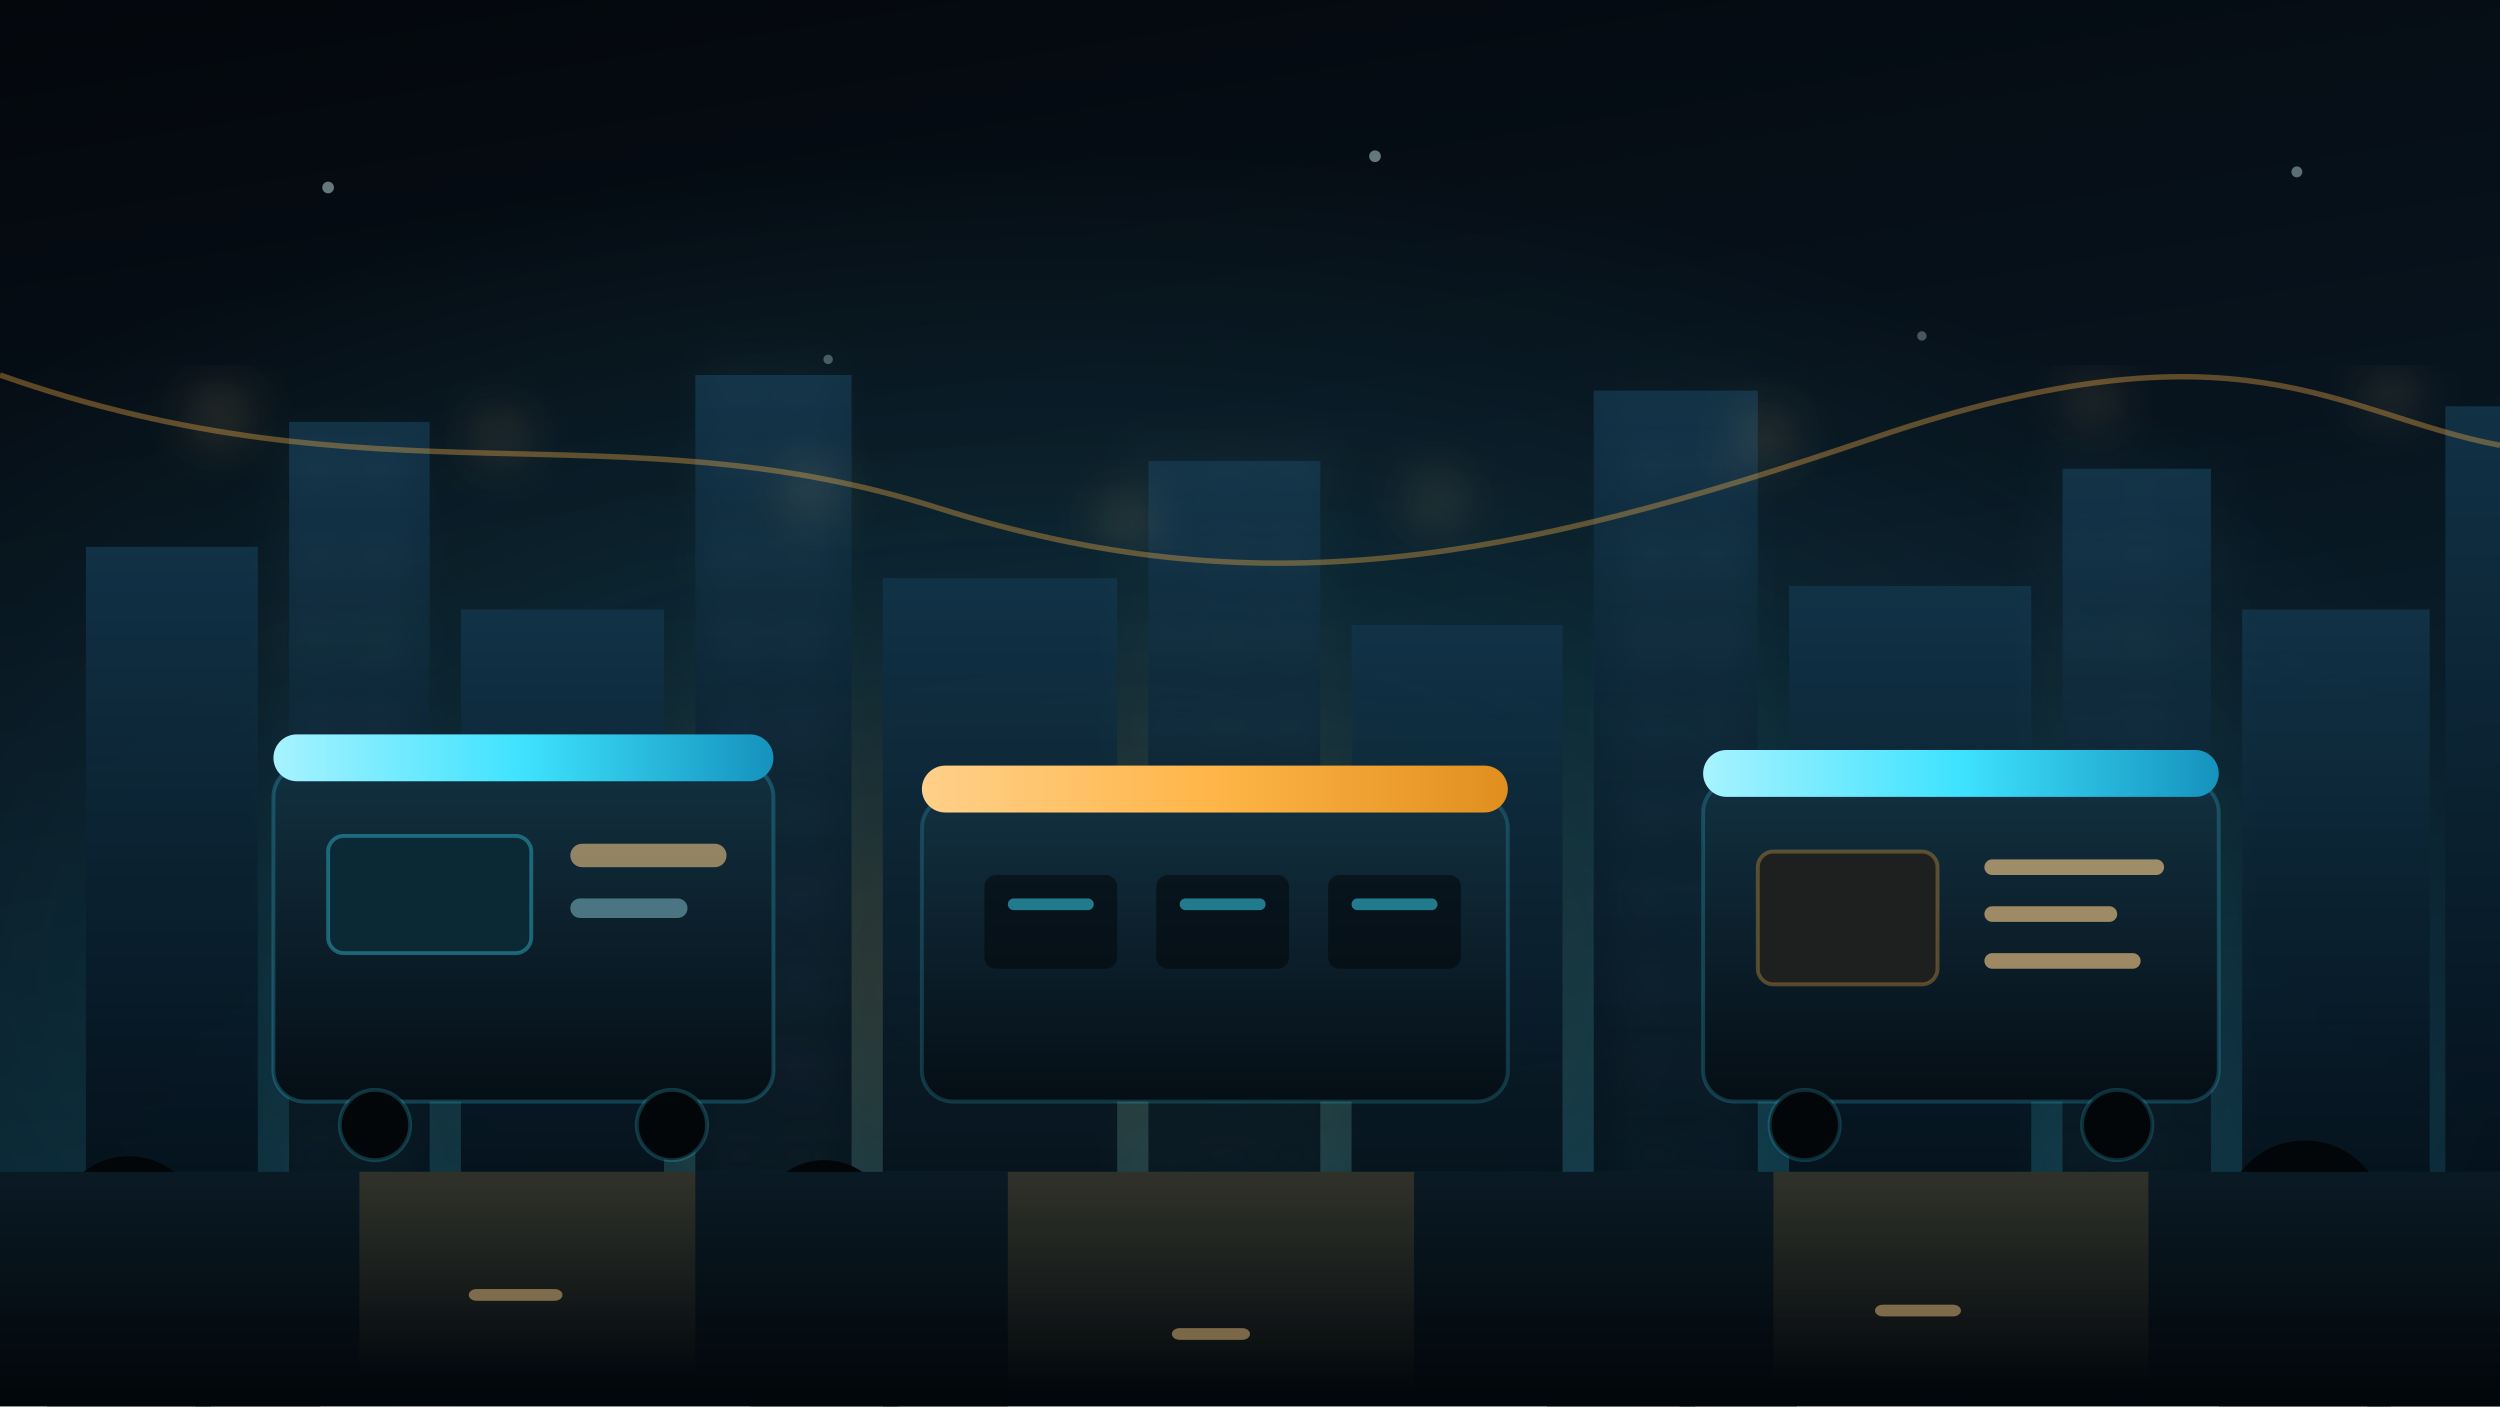
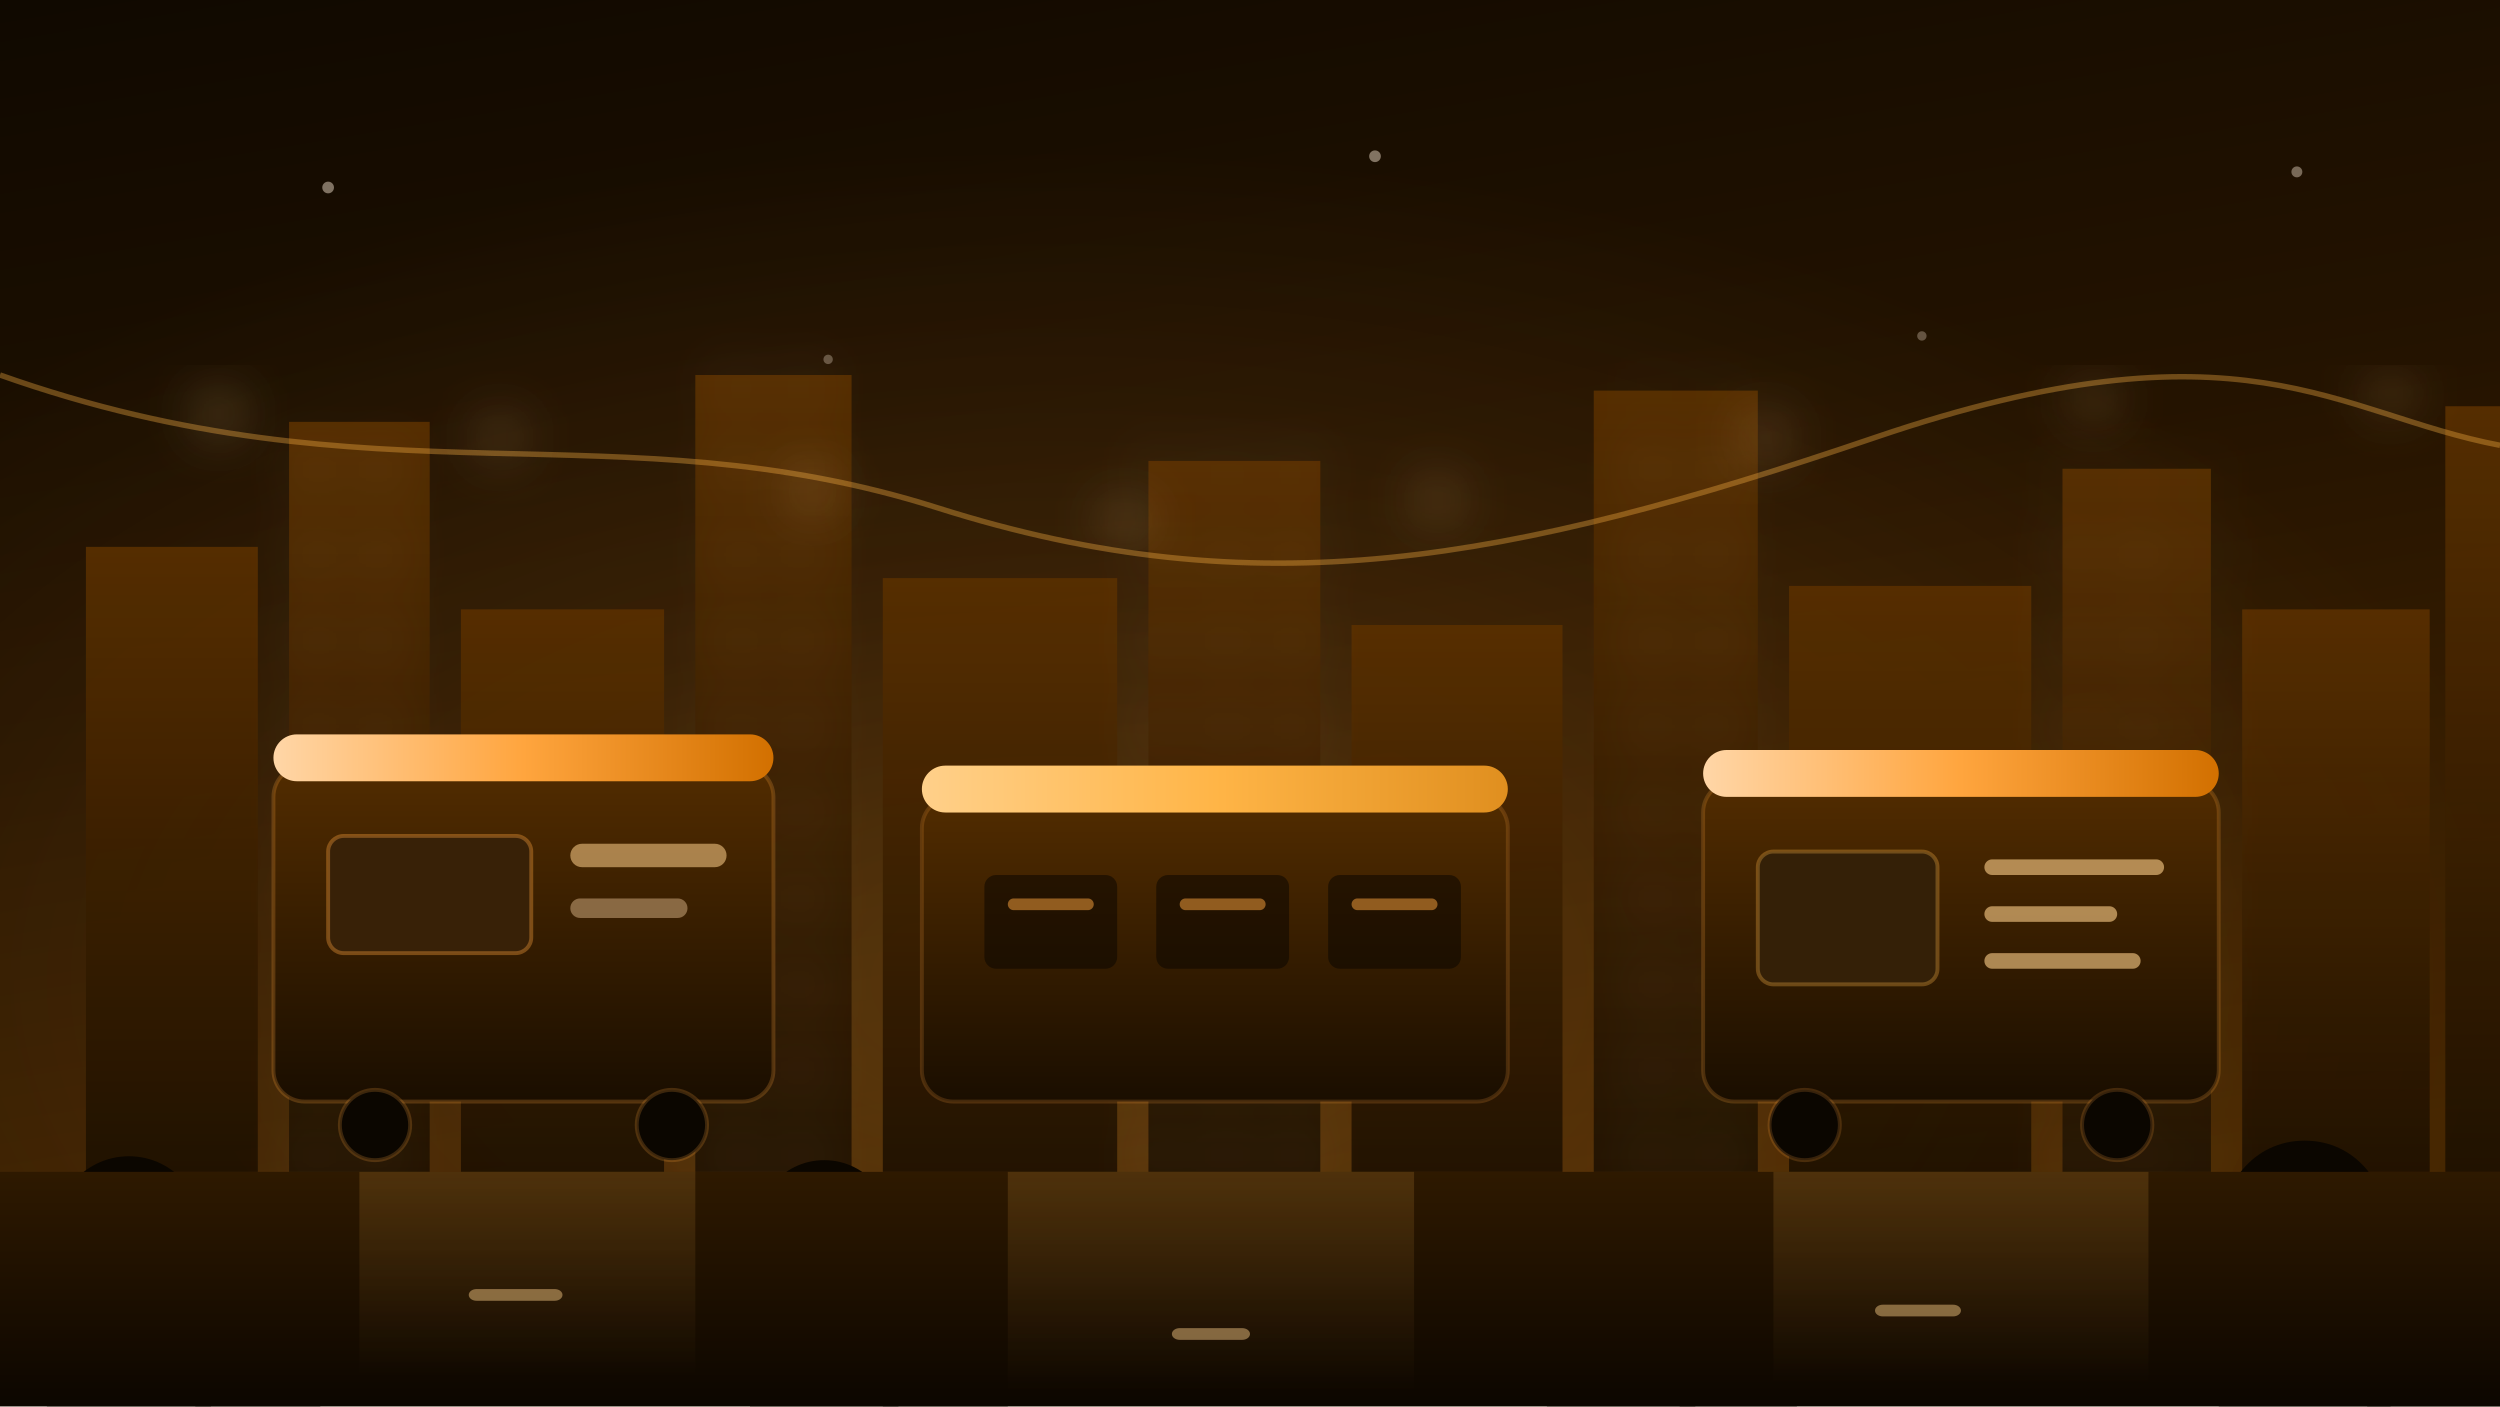
<svg xmlns="http://www.w3.org/2000/svg" width="640" height="360" viewBox="0 0 640 360" preserveAspectRatio="xMidYMid slice">
  <defs>
    <linearGradient id="sky" x1="0" y1="0" x2=".3" y2="1">
-       <stop offset="0" stop-color="#04070c" />
-       <stop offset=".5" stop-color="#07131d" />
-       <stop offset="1" stop-color="#0c2b39" />
+       <stop offset="0" stop-color="#100900" />
+       <stop offset=".5" stop-color="#241300" />
+       <stop offset="1" stop-color="#452500" />
    </linearGradient>
    <radialGradient id="haze" cx=".42" cy=".7" r=".6">
      <stop offset="0" stop-color="#ffb547" stop-opacity=".18" />
-       <stop offset=".5" stop-color="#3ee2ff" stop-opacity=".09" />
-       <stop offset="1" stop-color="#3ee2ff" stop-opacity="0" />
+       <stop offset=".5" stop-color="#ffa53e" stop-opacity=".09" />
+       <stop offset="1" stop-color="#ffa53e" stop-opacity="0" />
    </radialGradient>
    <linearGradient id="tower" x1="0" y1="0" x2="0" y2="1">
-       <stop offset="0" stop-color="#113348" />
-       <stop offset="1" stop-color="#04101a" />
+       <stop offset="0" stop-color="#592f00" />
+       <stop offset="1" stop-color="#1e1000" />
    </linearGradient>
    <linearGradient id="stall" x1="0" y1="0" x2="0" y2="1">
-       <stop offset="0" stop-color="#123040" />
-       <stop offset="1" stop-color="#050e15" />
+       <stop offset="0" stop-color="#522c00" />
+       <stop offset="1" stop-color="#1a0e00" />
    </linearGradient>
    <linearGradient id="awning" x1="0" y1="0" x2="1" y2="0">
      <stop offset="0" stop-color="#ffd08a" />
      <stop offset=".5" stop-color="#ffb547" />
      <stop offset="1" stop-color="#e08f1f" />
    </linearGradient>
    <linearGradient id="awningCyan" x1="0" y1="0" x2="1" y2="0">
-       <stop offset="0" stop-color="#a7f3ff" />
-       <stop offset=".5" stop-color="#3ee2ff" />
-       <stop offset="1" stop-color="#1592bd" />
+       <stop offset="0" stop-color="#ffd6a7" />
+       <stop offset=".5" stop-color="#ffa53e" />
+       <stop offset="1" stop-color="#d27000" />
    </linearGradient>
    <linearGradient id="ground" x1="0" y1="0" x2="0" y2="1">
-       <stop offset="0" stop-color="#0a1a24" />
-       <stop offset="1" stop-color="#02060a" />
+       <stop offset="0" stop-color="#2e1900" />
+       <stop offset="1" stop-color="#0c0600" />
    </linearGradient>
    <linearGradient id="reflect" x1="0" y1="0" x2="0" y2="1">
      <stop offset="0" stop-color="#ffb547" stop-opacity=".22" />
      <stop offset="1" stop-color="#ffb547" stop-opacity="0" />
    </linearGradient>
    <pattern id="win" width="18" height="22" patternUnits="userSpaceOnUse">
-       <rect x="5" y="6" width="6" height="8" rx="1" fill="#a7f3ff" opacity=".55" />
+       <rect x="5" y="6" width="6" height="8" rx="1" fill="#ffd6a7" opacity=".55" />
    </pattern>
    <pattern id="winAmber" width="24" height="26" patternUnits="userSpaceOnUse">
      <rect x="6" y="7" width="7" height="9" rx="1" fill="#ffcf84" opacity=".5" />
    </pattern>
    <filter id="glow">
      <feGaussianBlur stdDeviation="7" />
    </filter>
    <filter id="soft">
      <feGaussianBlur stdDeviation="14" />
    </filter>
  </defs>
  <rect width="640" height="360" fill="url(#sky)" />
  <rect width="640" height="360" fill="url(#haze)" />
-   <g fill="#d9f9ff">
+   <g fill="#ffedd9">
    <circle cx="84" cy="48" r="1.5" opacity=".45" />
    <circle cx="212" cy="92" r="1.2" opacity=".3" />
    <circle cx="352" cy="40" r="1.5" opacity=".45" />
    <circle cx="492" cy="86" r="1.2" opacity=".3" />
    <circle cx="588" cy="44" r="1.4" opacity=".4" />
  </g>
  <g fill="url(#tower)" opacity=".92">
    <rect x="22" y="140" width="44" height="160" />
    <rect x="74" y="108" width="36" height="192" />
    <rect x="118" y="156" width="52" height="144" />
    <rect x="178" y="96" width="40" height="204" />
    <rect x="226" y="148" width="60" height="152" />
    <rect x="294" y="118" width="44" height="182" />
    <rect x="346" y="160" width="54" height="140" />
    <rect x="408" y="100" width="42" height="200" />
    <rect x="458" y="150" width="62" height="150" />
    <rect x="528" y="120" width="38" height="180" />
    <rect x="574" y="156" width="48" height="144" />
    <rect x="626" y="104" width="14" height="196" />
  </g>
  <g fill="url(#win)" opacity=".34" filter="url(#glow)">
    <rect x="74" y="108" width="36" height="192" />
    <rect x="178" y="96" width="40" height="204" />
    <rect x="294" y="118" width="44" height="182" />
    <rect x="408" y="100" width="42" height="200" />
    <rect x="528" y="120" width="38" height="180" />
  </g>
  <path d="M0 96c96 34 158 8 240 34s146 14 240-18 118-6 160 2" fill="none" stroke="#ffb547" stroke-opacity=".35" stroke-width="1.4" />
  <g fill="#ffd08a" filter="url(#glow)">
    <circle cx="56" cy="106" r="3" />
    <circle cx="128" cy="112" r="2.6" />
    <circle cx="208" cy="126" r="2.6" />
    <circle cx="288" cy="134" r="2.8" />
    <circle cx="368" cy="128" r="2.6" />
    <circle cx="452" cy="112" r="2.8" />
    <circle cx="536" cy="102" r="2.6" />
    <circle cx="612" cy="100" r="2.6" />
  </g>
  <g>
-     <rect x="70" y="196" width="128" height="86" rx="8" fill="url(#stall)" stroke="#3ee2ff" stroke-opacity=".22" />
+     <rect x="70" y="196" width="128" height="86" rx="8" fill="url(#stall)" stroke="#ffa53e" stroke-opacity=".22" />
    <rect x="70" y="188" width="128" height="12" rx="6" fill="url(#awningCyan)" />
-     <rect x="84" y="214" width="52" height="30" rx="4" fill="#04101a" stroke="#3ee2ff" stroke-opacity=".35" />
-     <rect x="84" y="214" width="52" height="30" rx="4" fill="#3ee2ff" opacity=".12" />
+     <rect x="84" y="214" width="52" height="30" rx="4" fill="#1e1000" stroke="#ffa53e" stroke-opacity=".35" />
+     <rect x="84" y="214" width="52" height="30" rx="4" fill="#ffa53e" opacity=".12" />
    <rect x="146" y="216" width="40" height="6" rx="3" fill="#ffd08a" opacity=".55" />
-     <rect x="146" y="230" width="30" height="5" rx="2.5" fill="#a7f3ff" opacity=".4" />
-     <circle cx="96" cy="288" r="9" fill="#020609" stroke="#3ee2ff" stroke-opacity=".2" />
-     <circle cx="172" cy="288" r="9" fill="#020609" stroke="#3ee2ff" stroke-opacity=".2" />
+     <rect x="146" y="230" width="30" height="5" rx="2.5" fill="#ffd6a7" opacity=".4" />
+     <circle cx="96" cy="288" r="9" fill="#0b0600" stroke="#ffa53e" stroke-opacity=".2" />
+     <circle cx="172" cy="288" r="9" fill="#0b0600" stroke="#ffa53e" stroke-opacity=".2" />
  </g>
  <g>
-     <rect x="236" y="204" width="150" height="78" rx="8" fill="url(#stall)" stroke="#3ee2ff" stroke-opacity=".18" />
+     <rect x="236" y="204" width="150" height="78" rx="8" fill="url(#stall)" stroke="#ffa53e" stroke-opacity=".18" />
    <rect x="236" y="196" width="150" height="12" rx="6" fill="url(#awning)" />
-     <g fill="#020609" opacity=".55">
+     <g fill="#0b0600" opacity=".55">
      <rect x="252" y="224" width="34" height="24" rx="3" />
      <rect x="296" y="224" width="34" height="24" rx="3" />
      <rect x="340" y="224" width="34" height="24" rx="3" />
    </g>
-     <g fill="#3ee2ff" opacity=".5">
+     <g fill="#ffa53e" opacity=".5">
      <rect x="258" y="230" width="22" height="3" rx="1.5" />
      <rect x="302" y="230" width="22" height="3" rx="1.5" />
      <rect x="346" y="230" width="22" height="3" rx="1.5" />
    </g>
  </g>
  <g>
-     <rect x="436" y="200" width="132" height="82" rx="8" fill="url(#stall)" stroke="#3ee2ff" stroke-opacity=".2" />
+     <rect x="436" y="200" width="132" height="82" rx="8" fill="url(#stall)" stroke="#ffa53e" stroke-opacity=".2" />
    <rect x="436" y="192" width="132" height="12" rx="6" fill="url(#awningCyan)" />
-     <rect x="450" y="218" width="46" height="34" rx="4" fill="#04101a" stroke="#ffb547" stroke-opacity=".3" />
+     <rect x="450" y="218" width="46" height="34" rx="4" fill="#1e1000" stroke="#ffb547" stroke-opacity=".3" />
    <rect x="450" y="218" width="46" height="34" rx="4" fill="#ffb547" opacity=".1" />
    <g fill="#ffd08a" opacity=".6">
      <rect x="508" y="220" width="46" height="4" rx="2" />
      <rect x="508" y="232" width="34" height="4" rx="2" />
      <rect x="508" y="244" width="40" height="4" rx="2" />
    </g>
-     <circle cx="462" cy="288" r="9" fill="#020609" stroke="#3ee2ff" stroke-opacity=".18" />
-     <circle cx="542" cy="288" r="9" fill="#020609" stroke="#3ee2ff" stroke-opacity=".18" />
+     <circle cx="462" cy="288" r="9" fill="#0b0600" stroke="#ffa53e" stroke-opacity=".18" />
+     <circle cx="542" cy="288" r="9" fill="#0b0600" stroke="#ffa53e" stroke-opacity=".18" />
  </g>
-   <g fill="#020609">
+   <g fill="#0b0600">
    <path d="M12 322c0-15 9-26 21-26s21 11 21 26v38H12z" />
    <path d="M50 330c0-11 7-20 16-20s16 9 16 20v30H50z" />
    <path d="M192 320c0-13 8-23 19-23s19 10 19 23v40h-38z" />
    <path d="M226 330c0-11 7-20 16-20s16 9 16 20v30h-32z" />
    <path d="M396 324c0-13 8-23 19-23s19 10 19 23v36h-38z" />
    <path d="M430 332c0-10 6-18 15-18s15 8 15 18v28h-30z" />
    <path d="M568 318c0-15 9-26 22-26s22 11 22 26v42h-44z" />
    <path d="M606 328c0-12 7-21 17-21s17 9 17 21v32h-34z" />
  </g>
  <rect y="300" width="640" height="60" fill="url(#ground)" />
  <g opacity=".7">
    <rect x="92" y="300" width="86" height="52" fill="url(#reflect)" />
    <rect x="258" y="300" width="104" height="56" fill="url(#reflect)" />
    <rect x="454" y="300" width="96" height="54" fill="url(#reflect)" />
  </g>
  <g fill="#ffd08a" opacity=".45">
    <rect x="120" y="330" width="24" height="3" rx="2" />
    <rect x="300" y="340" width="20" height="3" rx="2" />
    <rect x="480" y="334" width="22" height="3" rx="2" />
  </g>
</svg>
